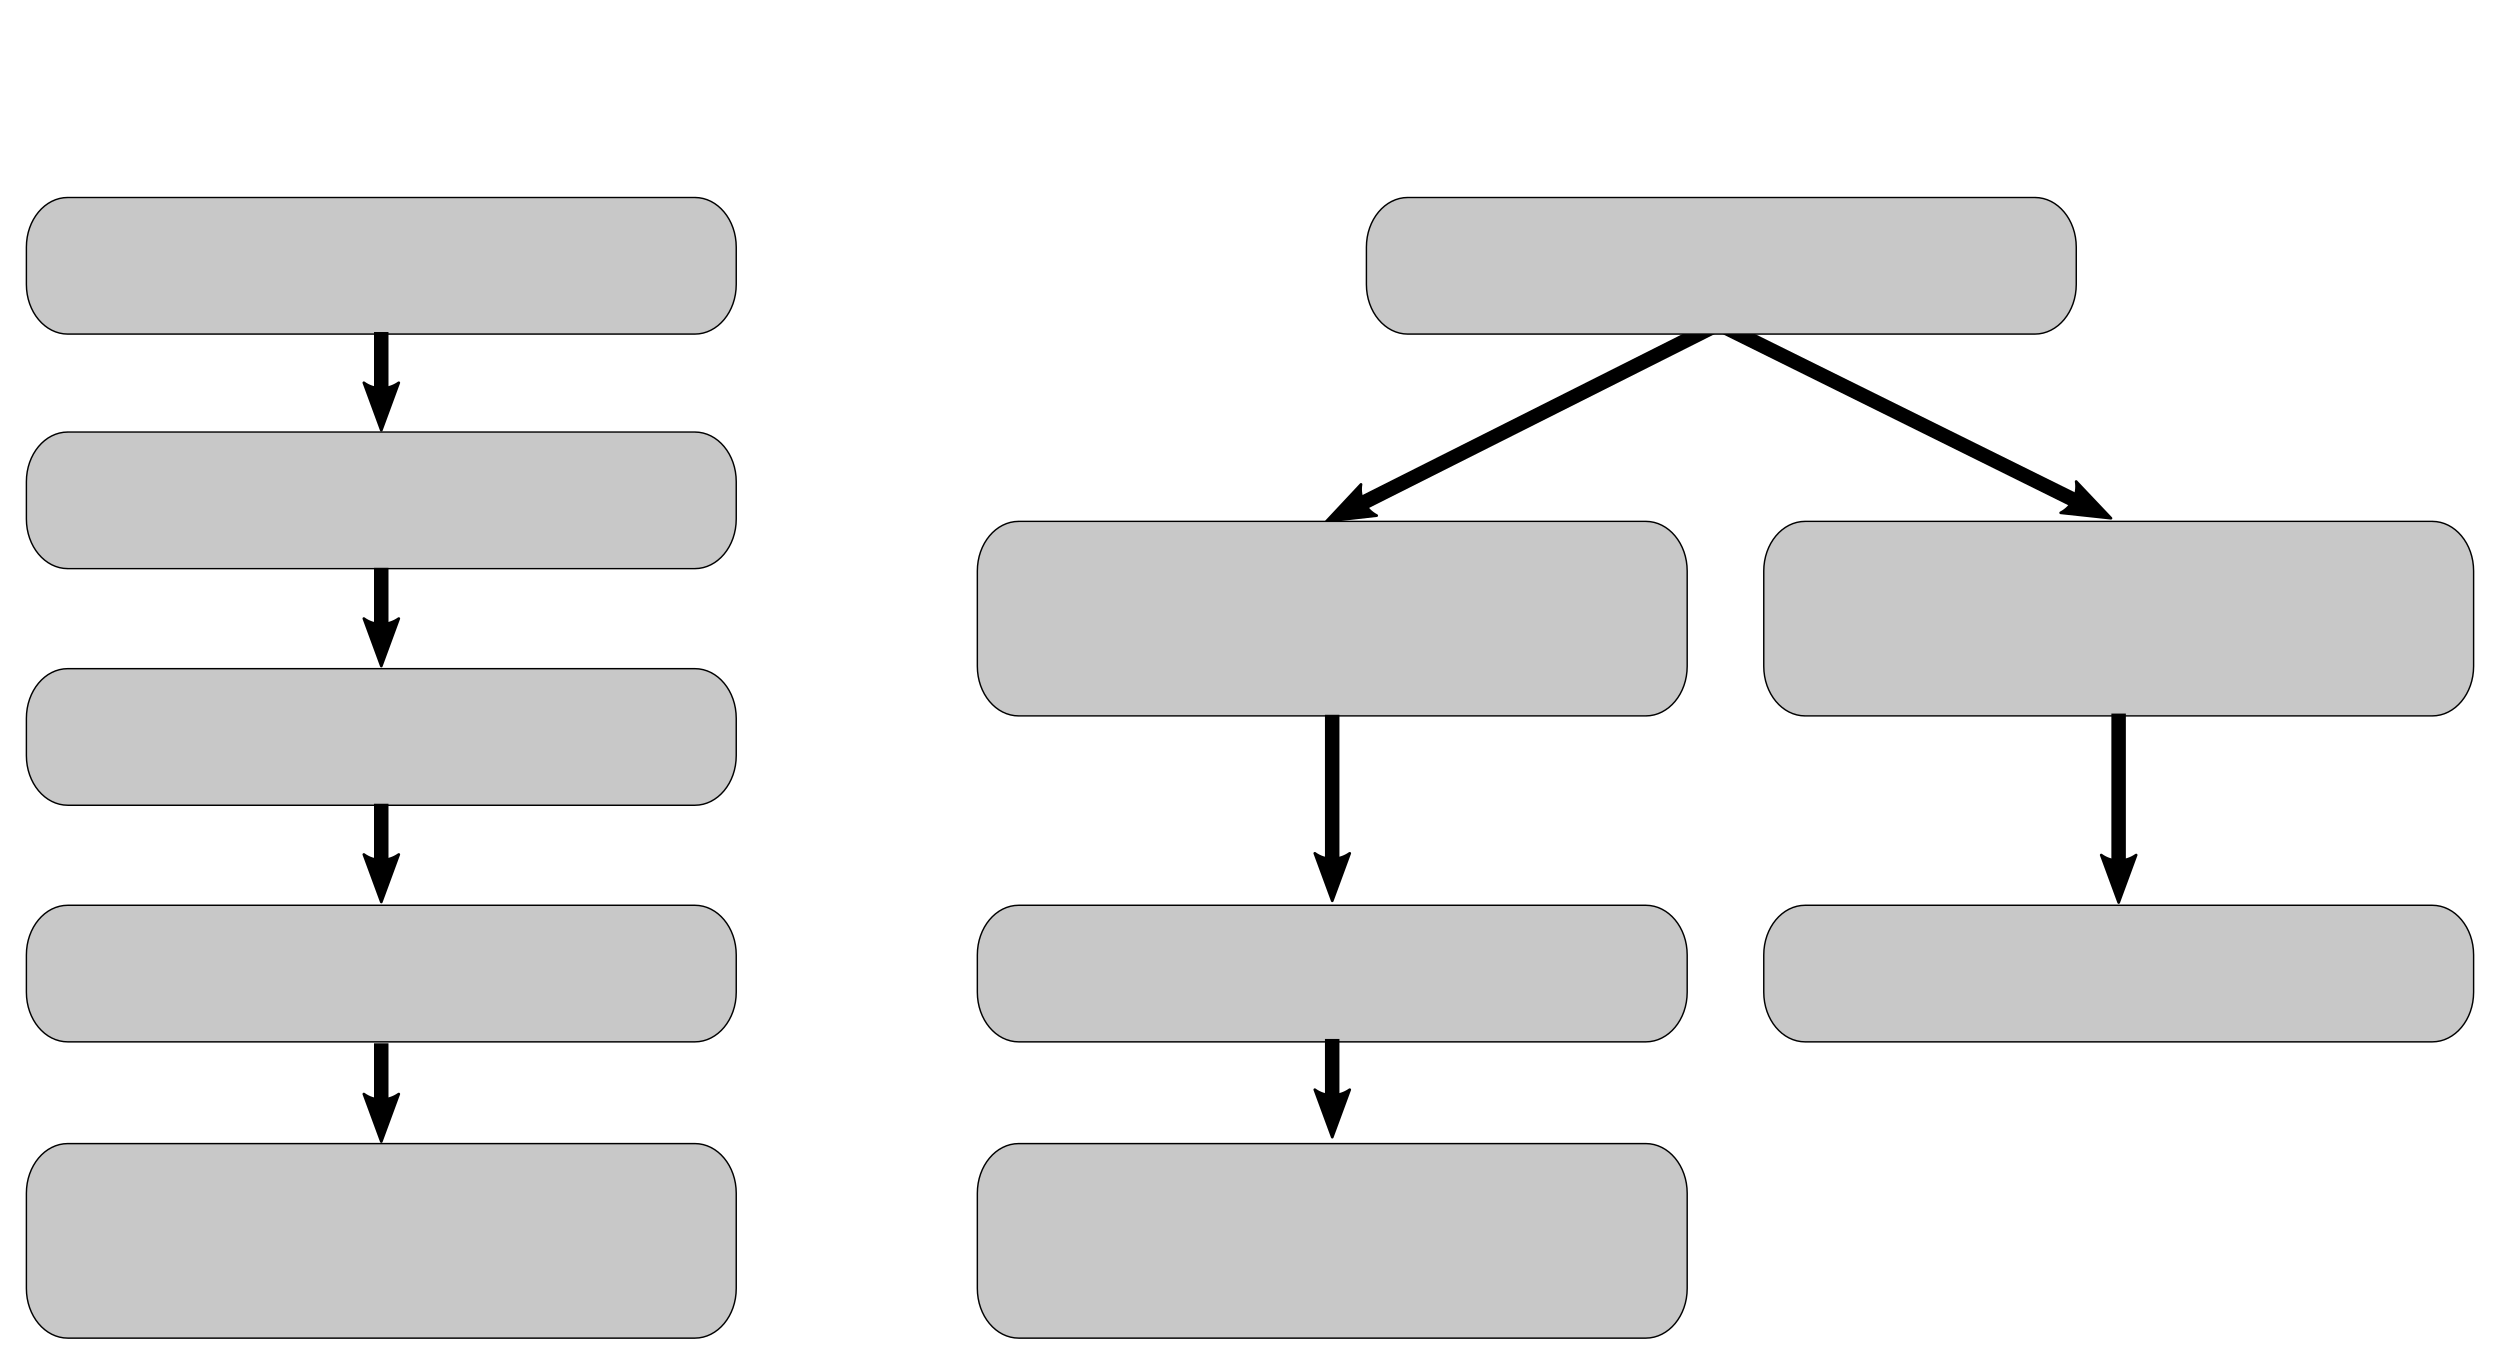
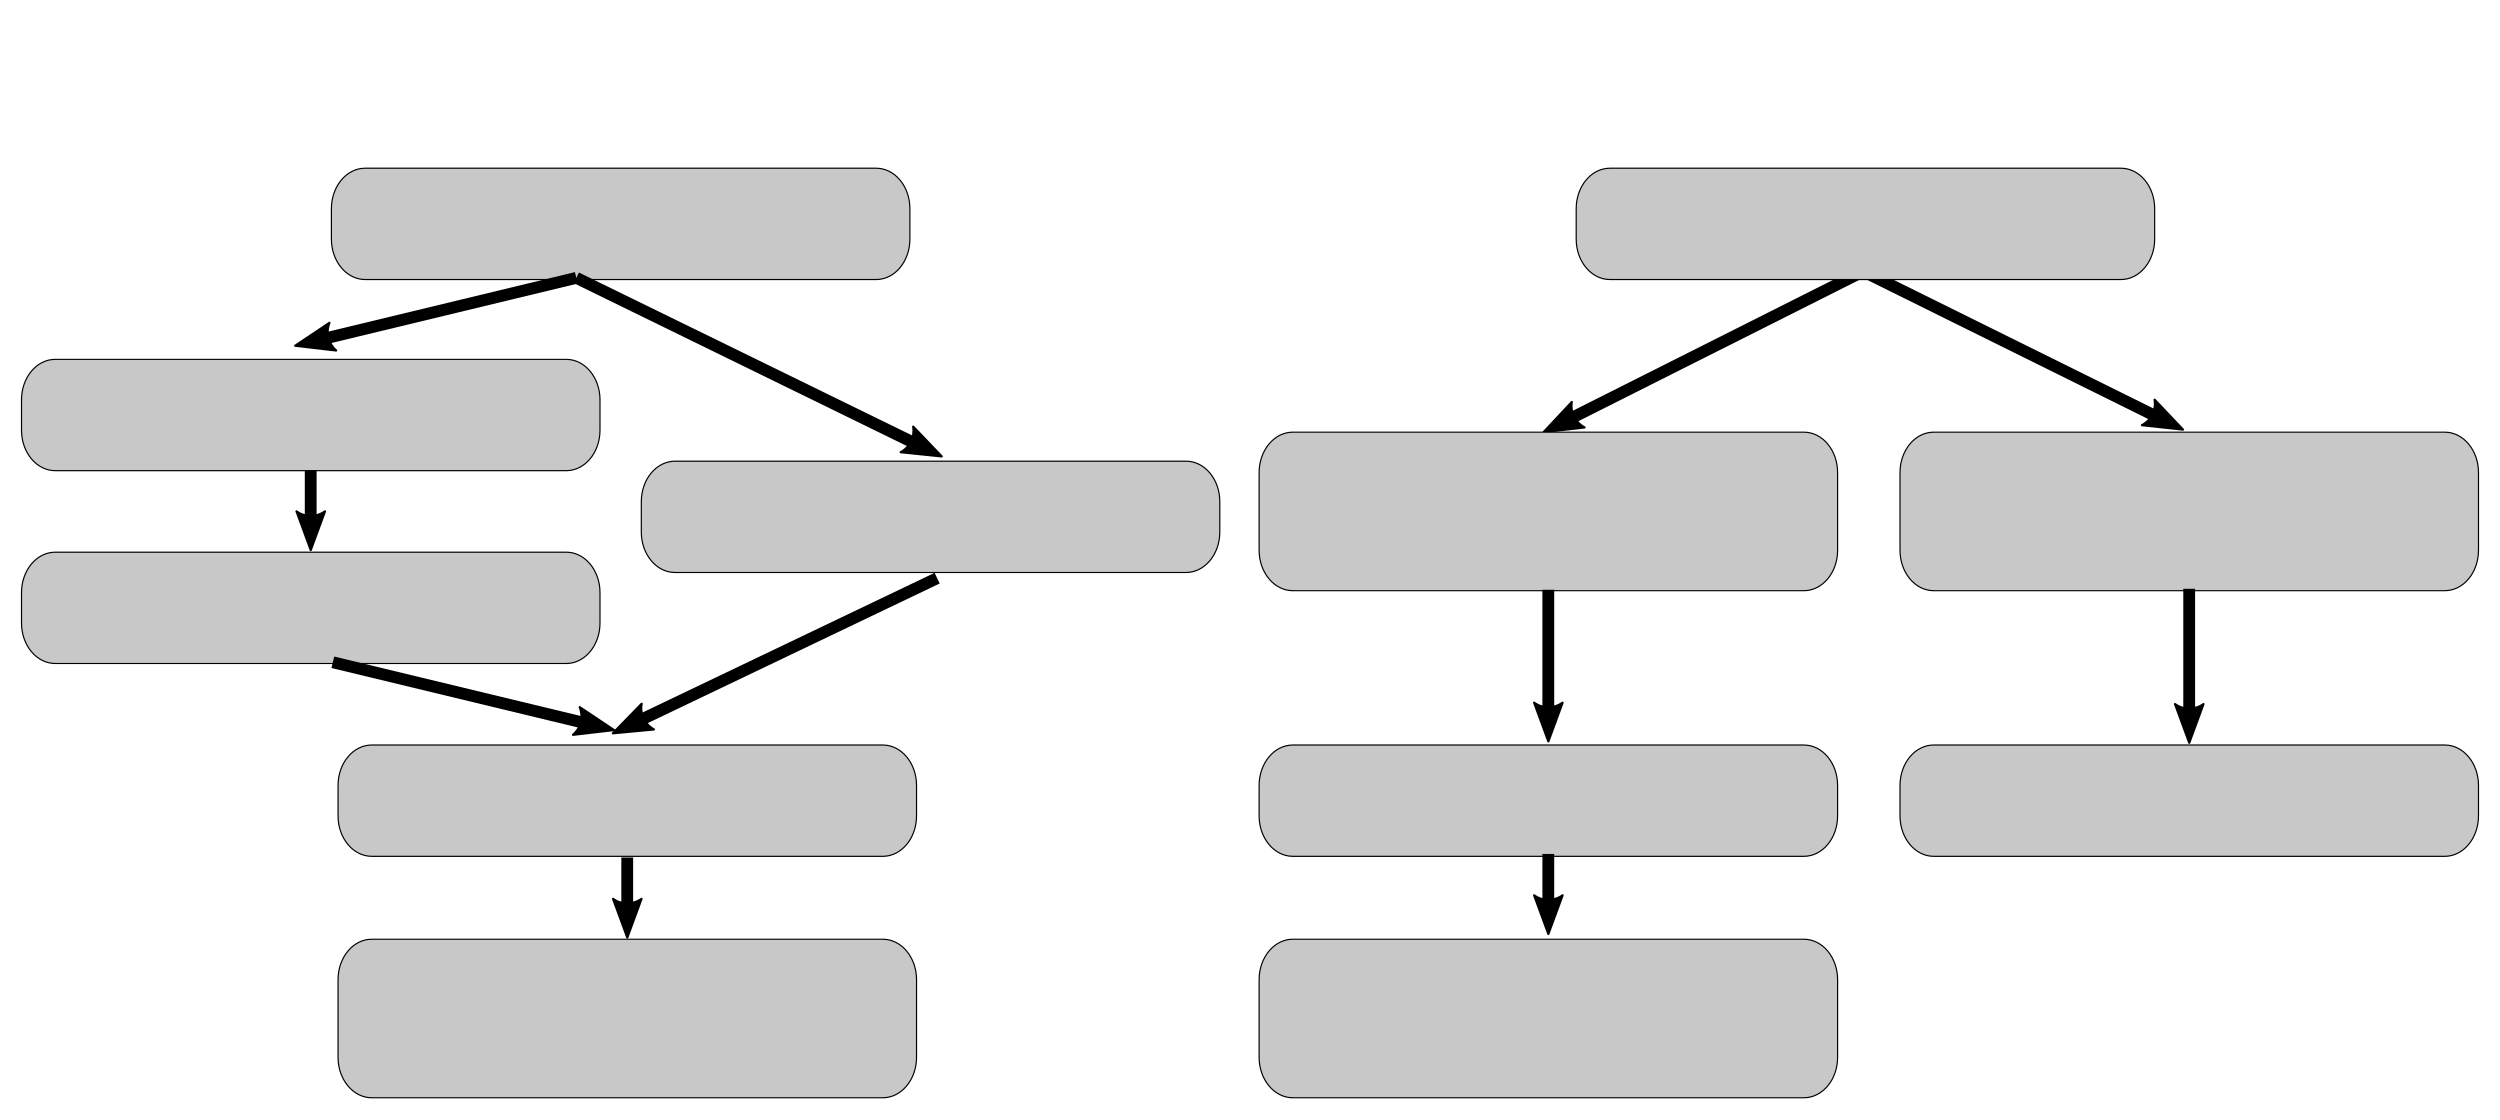
- <svg xmlns="http://www.w3.org/2000/svg" width="487.036mm" height="265.826mm" viewBox="0 0 1725.719 941.902" id="svg2" version="1.1">
+ <svg xmlns="http://www.w3.org/2000/svg" width="597.632mm" height="267.564mm" viewBox="0 0 2117.594 948.061" id="svg2" version="1.1">
  <defs id="defs4">
+     <marker style="overflow:visible" id="marker2530" refX="0" refY="0" orient="auto">
+       <path transform="matrix(-0.3,0,0,-0.3,0.69,0)" d="M 8.719,4.034 -2.207,0.016 8.719,-4.002 c -1.745,2.372 -1.735,5.617 -6e-7,8.035 z" style="fill:#000000;fill-opacity:1;fill-rule:evenodd;stroke:#000000;stroke-width:0.625;stroke-linejoin:round;stroke-opacity:1" id="path2528" />
+     </marker>
+     <marker style="overflow:visible" id="marker2110" refX="0" refY="0" orient="auto">
+       <path transform="matrix(-0.3,0,0,-0.3,0.69,0)" d="M 8.719,4.034 -2.207,0.016 8.719,-4.002 c -1.745,2.372 -1.735,5.617 -6e-7,8.035 z" style="fill:#000000;fill-opacity:1;fill-rule:evenodd;stroke:#000000;stroke-width:0.625;stroke-linejoin:round;stroke-opacity:1" id="path2108" />
+     </marker>
    <marker orient="auto" refY="0" refX="0" id="Arrow2Send" style="overflow:visible">
      <path id="path4401" style="fill:#000000;fill-opacity:1;fill-rule:evenodd;stroke:#000000;stroke-width:0.625;stroke-linejoin:round;stroke-opacity:1" d="M 8.719,4.034 -2.207,0.016 8.719,-4.002 c -1.745,2.372 -1.735,5.617 -6e-7,8.035 z" transform="matrix(-0.3,0,0,-0.3,0.69,0)" />
    </marker>
    <marker orient="auto" refY="0" refX="0" id="marker5204" style="overflow:visible">
-       <path id="path5206" style="fill:#000000;fill-opacity:1;fill-rule:evenodd;stroke:#000000;stroke-width:0.625;stroke-linejoin:round;stroke-opacity:1" d="M 8.719,4.034 -2.207,0.016 8.719,-4.002 c -1.745,2.372 -1.735,5.617 -6e-7,8.035 z" transform="scale(-0.6,-0.6)" />
+       <path id="path5206" style="fill:#000000;fill-opacity:1;fill-rule:evenodd;stroke:#000000;stroke-width:0.625;stroke-linejoin:round;stroke-opacity:1" d="M 8.719,4.034 -2.207,0.016 8.719,-4.002 c -1.745,2.372 -1.735,5.617 -6e-7,8.035 z" transform="scale(-0.6)" />
    </marker>
    <marker orient="auto" refY="0" refX="0" id="Arrow2Mend" style="overflow:visible">
-       <path id="path4395" style="fill:#000000;fill-opacity:1;fill-rule:evenodd;stroke:#000000;stroke-width:0.625;stroke-linejoin:round;stroke-opacity:1" d="M 8.719,4.034 -2.207,0.016 8.719,-4.002 c -1.745,2.372 -1.735,5.617 -6e-7,8.035 z" transform="scale(-0.6,-0.6)" />
+       <path id="path4395" style="fill:#000000;fill-opacity:1;fill-rule:evenodd;stroke:#000000;stroke-width:0.625;stroke-linejoin:round;stroke-opacity:1" d="M 8.719,4.034 -2.207,0.016 8.719,-4.002 c -1.745,2.372 -1.735,5.617 -6e-7,8.035 z" transform="scale(-0.6)" />
    </marker>
    <marker orient="auto" refY="0" refX="0" id="marker4670" style="overflow:visible">
-       <path id="path4672" d="M 0,0 5,-5 -12.5,0 5,5 0,0 Z" style="fill:#000000;fill-opacity:1;fill-rule:evenodd;stroke:#000000;stroke-width:1pt;stroke-opacity:1" transform="matrix(-0.4,0,0,-0.4,-4,0)" />
+       <path id="path4672" d="M 0,0 5,-5 -12.5,0 5,5 Z" style="fill:#000000;fill-opacity:1;fill-rule:evenodd;stroke:#000000;stroke-width:1pt;stroke-opacity:1" transform="matrix(-0.4,0,0,-0.4,-4,0)" />
    </marker>
    <marker orient="auto" refY="0" refX="0" id="Arrow1Mend" style="overflow:visible">
-       <path id="path4377" d="M 0,0 5,-5 -12.5,0 5,5 0,0 Z" style="fill:#000000;fill-opacity:1;fill-rule:evenodd;stroke:#000000;stroke-width:1pt;stroke-opacity:1" transform="matrix(-0.4,0,0,-0.4,-4,0)" />
+       <path id="path4377" d="M 0,0 5,-5 -12.5,0 5,5 Z" style="fill:#000000;fill-opacity:1;fill-rule:evenodd;stroke:#000000;stroke-width:1pt;stroke-opacity:1" transform="matrix(-0.4,0,0,-0.4,-4,0)" />
    </marker>
    <marker orient="auto" refY="0" refX="0" id="Arrow1Lend" style="overflow:visible">
-       <path id="path4371" d="M 0,0 5,-5 -12.5,0 5,5 0,0 Z" style="fill:#000000;fill-opacity:1;fill-rule:evenodd;stroke:#000000;stroke-width:1pt;stroke-opacity:1" transform="matrix(-0.8,0,0,-0.8,-10,0)" />
+       <path id="path4371" d="M 0,0 5,-5 -12.5,0 5,5 Z" style="fill:#000000;fill-opacity:1;fill-rule:evenodd;stroke:#000000;stroke-width:1pt;stroke-opacity:1" transform="matrix(-0.8,0,0,-0.8,-10,0)" />
    </marker>
    <marker orient="auto" refY="0" refX="0" id="Arrow2Send-7" style="overflow:visible">
      <path id="path4401-0" style="fill:#000000;fill-opacity:1;fill-rule:evenodd;stroke:#000000;stroke-width:0.625;stroke-linejoin:round;stroke-opacity:1" d="M 8.719,4.034 -2.207,0.016 8.719,-4.002 c -1.745,2.372 -1.735,5.617 -6e-7,8.035 z" transform="matrix(-0.3,0,0,-0.3,0.69,0)" />
    </marker>
    <marker orient="auto" refY="0" refX="0" id="Arrow2Send-9" style="overflow:visible">
      <path id="path4401-1" style="fill:#000000;fill-opacity:1;fill-rule:evenodd;stroke:#000000;stroke-width:0.625;stroke-linejoin:round;stroke-opacity:1" d="M 8.719,4.034 -2.207,0.016 8.719,-4.002 c -1.745,2.372 -1.735,5.617 -6e-7,8.035 z" transform="matrix(-0.3,0,0,-0.3,0.69,0)" />
    </marker>
    <marker orient="auto" refY="0" refX="0" id="Arrow2Send-6" style="overflow:visible">
      <path id="path4401-3" style="fill:#000000;fill-opacity:1;fill-rule:evenodd;stroke:#000000;stroke-width:0.625;stroke-linejoin:round;stroke-opacity:1" d="M 8.719,4.034 -2.207,0.016 8.719,-4.002 c -1.745,2.372 -1.735,5.617 -6e-7,8.035 z" transform="matrix(-0.3,0,0,-0.3,0.69,0)" />
    </marker>
    <marker orient="auto" refY="0" refX="0" id="Arrow2Send-6-8" style="overflow:visible">
      <path id="path4401-3-2" style="fill:#000000;fill-opacity:1;fill-rule:evenodd;stroke:#000000;stroke-width:0.625;stroke-linejoin:round;stroke-opacity:1" d="M 8.719,4.034 -2.207,0.016 8.719,-4.002 c -1.745,2.372 -1.735,5.617 -6e-7,8.035 z" transform="matrix(-0.3,0,0,-0.3,0.69,0)" />
    </marker>
    <marker orient="auto" refY="0" refX="0" id="Arrow2Send-6-8-0" style="overflow:visible">
      <path id="path4401-3-2-2" style="fill:#000000;fill-opacity:1;fill-rule:evenodd;stroke:#000000;stroke-width:0.625;stroke-linejoin:round;stroke-opacity:1" d="M 8.719,4.034 -2.207,0.016 8.719,-4.002 c -1.745,2.372 -1.735,5.617 -6e-7,8.035 z" transform="matrix(-0.3,0,0,-0.3,0.69,0)" />
    </marker>
    <marker orient="auto" refY="0" refX="0" id="Arrow2Send-6-8-1" style="overflow:visible">
      <path id="path4401-3-2-1" style="fill:#000000;fill-opacity:1;fill-rule:evenodd;stroke:#000000;stroke-width:0.625;stroke-linejoin:round;stroke-opacity:1" d="M 8.719,4.034 -2.207,0.016 8.719,-4.002 c -1.745,2.372 -1.735,5.617 -6e-7,8.035 z" transform="matrix(-0.3,0,0,-0.3,0.69,0)" />
    </marker>
    <marker orient="auto" refY="0" refX="0" id="Arrow2Send-6-8-1-0" style="overflow:visible">
      <path id="path4401-3-2-1-3" style="fill:#000000;fill-opacity:1;fill-rule:evenodd;stroke:#000000;stroke-width:0.625;stroke-linejoin:round;stroke-opacity:1" d="M 8.719,4.034 -2.207,0.016 8.719,-4.002 c -1.745,2.372 -1.735,5.617 -6e-7,8.035 z" transform="matrix(-0.3,0,0,-0.3,0.69,0)" />
    </marker>
    <marker orient="auto" refY="0" refX="0" id="Arrow2Send-9-7" style="overflow:visible">
      <path id="path4401-1-1" style="fill:#000000;fill-opacity:1;fill-rule:evenodd;stroke:#000000;stroke-width:0.625;stroke-linejoin:round;stroke-opacity:1" d="M 8.719,4.034 -2.207,0.016 8.719,-4.002 c -1.745,2.372 -1.735,5.617 -6e-7,8.035 z" transform="matrix(-0.3,0,0,-0.3,0.69,0)" />
    </marker>
    <marker orient="auto" refY="0" refX="0" id="Arrow2Send-9-7-8" style="overflow:visible">
      <path id="path4401-1-1-2" style="fill:#000000;fill-opacity:1;fill-rule:evenodd;stroke:#000000;stroke-width:0.625;stroke-linejoin:round;stroke-opacity:1" d="M 8.719,4.034 -2.207,0.016 8.719,-4.002 c -1.745,2.372 -1.735,5.617 -6e-7,8.035 z" transform="matrix(-0.3,0,0,-0.3,0.69,0)" />
    </marker>
    <marker orient="auto" refY="0" refX="0" id="Arrow2Send-9-7-0" style="overflow:visible">
      <path id="path4401-1-1-1" style="fill:#000000;fill-opacity:1;fill-rule:evenodd;stroke:#000000;stroke-width:0.625;stroke-linejoin:round;stroke-opacity:1" d="M 8.719,4.034 -2.207,0.016 8.719,-4.002 c -1.745,2.372 -1.735,5.617 -6e-7,8.035 z" transform="matrix(-0.3,0,0,-0.3,0.69,0)" />
    </marker>
  </defs>
-   <g id="layer1" transform="translate(296.788,-80.32202)">
+   <g id="layer1" transform="translate(688.663,-74.16293)">
    <path style="fill:none;fill-rule:evenodd;stroke:#000000;stroke-width:10;stroke-linecap:butt;stroke-linejoin:miter;stroke-miterlimit:4;stroke-dasharray:none;stroke-opacity:1;marker-end:url(#Arrow2Send-6-8-1-0)" d="M 891.675,305.077 1148.254,432.094" id="path4362-9-3-6" />
    <path style="fill:none;fill-rule:evenodd;stroke:#000000;stroke-width:10;stroke-linecap:butt;stroke-linejoin:miter;stroke-miterlimit:4;stroke-dasharray:none;stroke-opacity:1;marker-end:url(#Arrow2Send-6-8-1)" d="M 887.469,305.031 630.89,434.068" id="path4362-9-3" />
-     <flowRoot xml:space="preserve" id="flowRoot4136" style="font-style:normal;font-variant:normal;font-weight:bold;font-stretch:normal;font-size:55px;line-height:125%;font-family:sans-serif;-inkscape-font-specification:'sans-serif Bold';text-align:center;letter-spacing:0px;word-spacing:0px;text-anchor:middle;fill:#000000;fill-opacity:1;stroke:none;stroke-width:1px;stroke-linecap:butt;stroke-linejoin:miter;stroke-opacity:1" transform="translate(-213.5666,54.28571)">
+     <flowRoot xml:space="preserve" id="flowRoot4136" style="font-style:normal;font-variant:normal;font-weight:bold;font-stretch:normal;line-height:0.01%;font-family:sans-serif;-inkscape-font-specification:'sans-serif Bold';text-align:center;letter-spacing:0px;word-spacing:0px;text-anchor:middle;fill:#000000;fill-opacity:1;stroke:none;stroke-width:1px;stroke-linecap:butt;stroke-linejoin:miter;stroke-opacity:1" transform="translate(-350.9773,54.50056)">
      <flowRegion id="flowRegion4138">
        <rect id="rect4140" width="547.143" height="447.143" x="-91.429" y="30.934" style="font-style:normal;font-variant:normal;font-weight:bold;font-stretch:normal;font-family:sans-serif;-inkscape-font-specification:'sans-serif Bold'" />
      </flowRegion>
-       <flowPara id="flowPara4142">Amplicon</flowPara>
-     </flowRoot>
-     <flowRoot transform="translate(571.2408,54.07087)" xml:space="preserve" id="flowRoot4136-8" style="font-style:normal;font-variant:normal;font-weight:bold;font-stretch:normal;font-size:55px;line-height:125%;font-family:sans-serif;-inkscape-font-specification:'sans-serif Bold';text-align:center;letter-spacing:0px;word-spacing:0px;text-anchor:middle;fill:#000000;fill-opacity:1;stroke:none;stroke-width:1px;stroke-linecap:butt;stroke-linejoin:miter;stroke-opacity:1">
+       <flowPara id="flowPara4142" style="font-size:55px;line-height:1.25">Amplicon</flowPara>
+     </flowRoot>
+     <flowRoot transform="translate(571.2408,54.07087)" xml:space="preserve" id="flowRoot4136-8" style="font-style:normal;font-variant:normal;font-weight:bold;font-stretch:normal;line-height:0.01%;font-family:sans-serif;-inkscape-font-specification:'sans-serif Bold';text-align:center;letter-spacing:0px;word-spacing:0px;text-anchor:middle;fill:#000000;fill-opacity:1;stroke:none;stroke-width:1px;stroke-linecap:butt;stroke-linejoin:miter;stroke-opacity:1">
      <flowRegion id="flowRegion4138-7">
        <rect id="rect4140-8" width="825.945" height="424.919" x="-91.429" y="30.934" style="font-style:normal;font-variant:normal;font-weight:bold;font-stretch:normal;font-family:sans-serif;-inkscape-font-specification:'sans-serif Bold'" />
      </flowRegion>
-       <flowPara id="flowPara4142-6">Shotgun</flowPara>
-     </flowRoot>
-     <g transform="translate(-50.00001,58.5714)" id="g4249-3">
+       <flowPara id="flowPara4142-6" style="font-size:55px;line-height:1.25">Shotgun</flowPara>
+     </flowRoot>
+     <g transform="translate(-173.75,58.5714)" id="g4249-3">
      <rect rx="28.571" ry="34.286" y="646.648" x="-228.571" height="94.286" width="490" id="rect4168-7-5" style="opacity:1;fill:#c8c8c8;fill-opacity:1;stroke:#000000;stroke-width:1;stroke-linecap:butt;stroke-miterlimit:4;stroke-dasharray:none;stroke-dashoffset:0;stroke-opacity:1" />
-       <flowRoot style="font-style:normal;font-weight:normal;font-size:40px;line-height:125%;font-family:sans-serif;text-align:center;letter-spacing:0px;word-spacing:0px;text-anchor:middle;fill:#000000;fill-opacity:1;stroke:none;stroke-width:1px;stroke-linecap:butt;stroke-linejoin:miter;stroke-opacity:1" id="flowRoot4136-85-9-7" xml:space="preserve" transform="translate(-160.1681,634.0224)">
+       <flowRoot style="font-style:normal;font-weight:normal;line-height:0.01%;font-family:sans-serif;text-align:center;letter-spacing:0px;word-spacing:0px;text-anchor:middle;fill:#000000;fill-opacity:1;stroke:none;stroke-width:1px;stroke-linecap:butt;stroke-linejoin:miter;stroke-opacity:1" id="flowRoot4136-85-9-7" xml:space="preserve" transform="translate(-160.1681,634.0224)">
        <flowRegion id="flowRegion4138-1-31-0">
          <rect style="font-size:40px" y="30.934" x="-91.429" height="442.857" width="537.143" id="rect4140-4-1-8" />
        </flowRegion>
-         <flowPara id="flowPara4142-2-7-8">Taxonomy assignment</flowPara>
-       </flowRoot>
-     </g>
-     <g transform="translate(-50.00001,-104.7619)" id="g4249-3-2">
-       <rect rx="28.571" ry="34.286" y="646.648" x="-228.571" height="94.286" width="490" id="rect4168-7-5-4" style="opacity:1;fill:#c8c8c8;fill-opacity:1;stroke:#000000;stroke-width:1;stroke-linecap:butt;stroke-miterlimit:4;stroke-dasharray:none;stroke-dashoffset:0;stroke-opacity:1" />
-       <flowRoot style="font-style:normal;font-weight:normal;font-size:40px;line-height:125%;font-family:sans-serif;text-align:center;letter-spacing:0px;word-spacing:0px;text-anchor:middle;fill:#000000;fill-opacity:1;stroke:none;stroke-width:1px;stroke-linecap:butt;stroke-linejoin:miter;stroke-opacity:1" id="flowRoot4136-85-9-7-6" xml:space="preserve" transform="translate(-160.1681,634.0224)">
-         <flowRegion id="flowRegion4138-1-31-0-5">
-           <rect style="font-size:40px" y="30.934" x="-91.429" height="442.857" width="537.143" id="rect4140-4-1-8-5" />
-         </flowRegion>
-         <flowPara id="flowPara4142-2-7-8-0">OTU clustering</flowPara>
-       </flowRoot>
-     </g>
-     <g transform="translate(-50.00001,-268.0953)" id="g4249-3-2-5">
+         <flowPara id="flowPara4142-2-7-8" style="font-size:40px;line-height:1.25">Taxonomy assignment</flowPara>
+       </flowRoot>
+     </g>
+     <rect style="opacity:1;fill:#c8c8c8;fill-opacity:1;stroke:#000000;stroke-width:1;stroke-linecap:butt;stroke-miterlimit:4;stroke-dasharray:none;stroke-dashoffset:0;stroke-opacity:1" id="rect4168-7-5-4" width="490" height="94.286" x="-670.446" y="541.886" ry="34.286" rx="28.571" />
+     <flowRoot transform="translate(-602.0431,519.8854)" xml:space="preserve" id="flowRoot4136-85-9-7-6" style="font-style:normal;font-weight:normal;line-height:0.01%;font-family:sans-serif;text-align:center;letter-spacing:0px;word-spacing:0px;text-anchor:middle;fill:#000000;fill-opacity:1;stroke:none;stroke-width:1px;stroke-linecap:butt;stroke-linejoin:miter;stroke-opacity:1">
+       <flowRegion id="flowRegion4138-1-31-0-5">
+         <rect id="rect4140-4-1-8-5" width="537.143" height="442.857" x="-91.429" y="30.934" style="font-size:40px" />
+       </flowRegion>
+       <flowPara style="font-size:40px;line-height:1.25" id="flowPara4142-2-7-8-0">OTU clustering</flowPara>
+     </flowRoot>
+     <g transform="translate(-441.875,-268.0953)" id="g4249-3-2-5">
      <rect rx="28.571" ry="34.286" y="646.648" x="-228.571" height="94.286" width="490" id="rect4168-7-5-4-8" style="opacity:1;fill:#c8c8c8;fill-opacity:1;stroke:#000000;stroke-width:1;stroke-linecap:butt;stroke-miterlimit:4;stroke-dasharray:none;stroke-dashoffset:0;stroke-opacity:1" />
-       <flowRoot style="font-style:normal;font-weight:normal;font-size:40px;line-height:125%;font-family:sans-serif;text-align:center;letter-spacing:0px;word-spacing:0px;text-anchor:middle;fill:#000000;fill-opacity:1;stroke:none;stroke-width:1px;stroke-linecap:butt;stroke-linejoin:miter;stroke-opacity:1" id="flowRoot4136-85-9-7-6-1" xml:space="preserve" transform="translate(-160.1681,634.0224)">
+       <flowRoot style="font-style:normal;font-weight:normal;line-height:0.01%;font-family:sans-serif;text-align:center;letter-spacing:0px;word-spacing:0px;text-anchor:middle;fill:#000000;fill-opacity:1;stroke:none;stroke-width:1px;stroke-linecap:butt;stroke-linejoin:miter;stroke-opacity:1" id="flowRoot4136-85-9-7-6-1" xml:space="preserve" transform="translate(-160.1681,634.0224)">
        <flowRegion id="flowRegion4138-1-31-0-5-4">
          <rect style="font-size:40px" y="30.934" x="-91.429" height="442.857" width="537.143" id="rect4140-4-1-8-5-0" />
        </flowRegion>
-         <flowPara id="flowPara4142-2-7-8-0-9">Artefact removal</flowPara>
-       </flowRoot>
-     </g>
-     <g transform="translate(-50.00001,-430)" id="g4249-3-2-2">
+         <flowPara id="flowPara4142-2-7-8-0-9" style="font-size:40px;line-height:1.25">Artefact removal</flowPara>
+       </flowRoot>
+     </g>
+     <g transform="translate(-179.375,-430)" id="g4249-3-2-2">
      <rect rx="28.571" ry="34.286" y="646.648" x="-228.571" height="94.286" width="490" id="rect4168-7-5-4-1" style="opacity:1;fill:#c8c8c8;fill-opacity:1;stroke:#000000;stroke-width:1;stroke-linecap:butt;stroke-miterlimit:4;stroke-dasharray:none;stroke-dashoffset:0;stroke-opacity:1" />
-       <flowRoot style="font-style:normal;font-weight:normal;font-size:40px;line-height:125%;font-family:sans-serif;text-align:center;letter-spacing:0px;word-spacing:0px;text-anchor:middle;fill:#000000;fill-opacity:1;stroke:none;stroke-width:1px;stroke-linecap:butt;stroke-linejoin:miter;stroke-opacity:1" id="flowRoot4136-85-9-7-6-0" xml:space="preserve" transform="translate(-160.1681,634.0224)">
+       <flowRoot style="font-style:normal;font-weight:normal;line-height:0.01%;font-family:sans-serif;text-align:center;letter-spacing:0px;word-spacing:0px;text-anchor:middle;fill:#000000;fill-opacity:1;stroke:none;stroke-width:1px;stroke-linecap:butt;stroke-linejoin:miter;stroke-opacity:1" id="flowRoot4136-85-9-7-6-0" xml:space="preserve" transform="translate(-160.1681,634.0224)">
        <flowRegion id="flowRegion4138-1-31-0-5-5">
          <rect style="font-size:40px" y="30.934" x="-91.429" height="442.857" width="537.143" id="rect4140-4-1-8-5-2" />
        </flowRegion>
-         <flowPara id="flowPara4142-2-7-8-0-2">Pre-processing</flowPara>
-       </flowRoot>
-     </g>
-     <path style="fill:none;fill-rule:evenodd;stroke:#000000;stroke-width:10;stroke-linecap:butt;stroke-linejoin:miter;stroke-miterlimit:4;stroke-dasharray:none;stroke-opacity:1;marker-end:url(#Arrow2Send)" d="m -33.619,309.505 0,54.286" id="path4362" />
-     <path style="fill:none;fill-rule:evenodd;stroke:#000000;stroke-width:10;stroke-linecap:butt;stroke-linejoin:miter;stroke-miterlimit:4;stroke-dasharray:none;stroke-opacity:1;marker-end:url(#Arrow2Send-7)" d="m -33.619,472.275 0,54.286" id="path4362-7" />
-     <path style="fill:none;fill-rule:evenodd;stroke:#000000;stroke-width:10;stroke-linecap:butt;stroke-linejoin:miter;stroke-miterlimit:4;stroke-dasharray:none;stroke-opacity:1;marker-end:url(#Arrow2Send-9)" d="m -33.619,635.133 0,54.286" id="path4362-8" />
+         <flowPara id="flowPara4142-2-7-8-0-2" style="font-size:40px;line-height:1.25">Pre-processing</flowPara>
+       </flowRoot>
+     </g>
+     <path style="fill:none;fill-rule:evenodd;stroke:#000000;stroke-width:10;stroke-linecap:butt;stroke-linejoin:miter;stroke-miterlimit:4;stroke-dasharray:none;stroke-opacity:1;marker-end:url(#Arrow2Send)" d="m -200.494,309.505 -225,54.286" id="path4362" />
+     <path style="fill:none;fill-rule:evenodd;stroke:#000000;stroke-width:10;stroke-linecap:butt;stroke-linejoin:miter;stroke-miterlimit:4;stroke-dasharray:none;stroke-opacity:1;marker-end:url(#Arrow2Send-7)" d="m -425.494,472.275 v 54.286" id="path4362-7" />
+     <path style="fill:none;fill-rule:evenodd;stroke:#000000;stroke-width:10;stroke-linecap:butt;stroke-linejoin:miter;stroke-miterlimit:4;stroke-dasharray:none;stroke-opacity:1;marker-end:url(#Arrow2Send-9)" d="m -406.744,635.133 225,54.286" id="path4362-8" />
    <g transform="translate(875,-430)" id="g4249-3-2-2-8">
      <rect rx="28.571" ry="34.286" y="646.648" x="-228.571" height="94.286" width="490" id="rect4168-7-5-4-1-4" style="opacity:1;fill:#c8c8c8;fill-opacity:1;stroke:#000000;stroke-width:1;stroke-linecap:butt;stroke-miterlimit:4;stroke-dasharray:none;stroke-dashoffset:0;stroke-opacity:1" />
-       <flowRoot style="font-style:normal;font-weight:normal;font-size:40px;line-height:125%;font-family:sans-serif;text-align:center;letter-spacing:0px;word-spacing:0px;text-anchor:middle;fill:#000000;fill-opacity:1;stroke:none;stroke-width:1px;stroke-linecap:butt;stroke-linejoin:miter;stroke-opacity:1" id="flowRoot4136-85-9-7-6-0-7" xml:space="preserve" transform="translate(-160.1681,634.0224)">
+       <flowRoot style="font-style:normal;font-weight:normal;line-height:0.01%;font-family:sans-serif;text-align:center;letter-spacing:0px;word-spacing:0px;text-anchor:middle;fill:#000000;fill-opacity:1;stroke:none;stroke-width:1px;stroke-linecap:butt;stroke-linejoin:miter;stroke-opacity:1" id="flowRoot4136-85-9-7-6-0-7" xml:space="preserve" transform="translate(-160.1681,634.0224)">
        <flowRegion id="flowRegion4138-1-31-0-5-5-7">
          <rect style="font-size:40px" y="30.934" x="-91.429" height="442.857" width="537.143" id="rect4140-4-1-8-5-2-0" />
        </flowRegion>
-         <flowPara id="flowPara4142-2-7-8-0-2-0">Pre-processing</flowPara>
+         <flowPara id="flowPara4142-2-7-8-0-2-0" style="font-size:40px;line-height:1.25">Pre-processing</flowPara>
      </flowRoot>
    </g>
    <g transform="translate(606.4286,58.5714)" id="g4249-3-2-2-8-8">
      <rect rx="28.571" ry="34.286" y="646.648" x="-228.571" height="94.286" width="490" id="rect4168-7-5-4-1-4-7" style="opacity:1;fill:#c8c8c8;fill-opacity:1;stroke:#000000;stroke-width:1;stroke-linecap:butt;stroke-miterlimit:4;stroke-dasharray:none;stroke-dashoffset:0;stroke-opacity:1" />
-       <flowRoot style="font-style:normal;font-weight:normal;font-size:40px;line-height:125%;font-family:sans-serif;text-align:center;letter-spacing:0px;word-spacing:0px;text-anchor:middle;fill:#000000;fill-opacity:1;stroke:none;stroke-width:1px;stroke-linecap:butt;stroke-linejoin:miter;stroke-opacity:1" id="flowRoot4136-85-9-7-6-0-7-9" xml:space="preserve" transform="translate(-160.1681,634.0224)">
+       <flowRoot style="font-style:normal;font-weight:normal;line-height:0.01%;font-family:sans-serif;text-align:center;letter-spacing:0px;word-spacing:0px;text-anchor:middle;fill:#000000;fill-opacity:1;stroke:none;stroke-width:1px;stroke-linecap:butt;stroke-linejoin:miter;stroke-opacity:1" id="flowRoot4136-85-9-7-6-0-7-9" xml:space="preserve" transform="translate(-160.1681,634.0224)">
        <flowRegion id="flowRegion4138-1-31-0-5-5-7-5">
          <rect style="font-size:40px" y="30.934" x="-91.429" height="442.857" width="537.143" id="rect4140-4-1-8-5-2-0-6" />
        </flowRegion>
-         <flowPara id="flowPara4142-2-7-8-0-2-0-7">Taxonomy assignment</flowPara>
+         <flowPara id="flowPara4142-2-7-8-0-2-0-7" style="font-size:40px;line-height:1.25">Taxonomy assignment</flowPara>
      </flowRoot>
    </g>
    <g transform="translate(606.4286,-206.4286)" id="g4249-3-2-2-8-8-2">
      <rect rx="28.571" ry="34.286" y="646.648" x="-228.571" height="134.286" width="490" id="rect4168-7-5-4-1-4-7-6" style="opacity:1;fill:#c8c8c8;fill-opacity:1;stroke:#000000;stroke-width:1;stroke-linecap:butt;stroke-miterlimit:4;stroke-dasharray:none;stroke-dashoffset:0;stroke-opacity:1" />
-       <flowRoot style="font-style:normal;font-weight:normal;font-size:40px;line-height:125%;font-family:sans-serif;text-align:center;letter-spacing:0px;word-spacing:0px;text-anchor:middle;fill:#000000;fill-opacity:1;stroke:none;stroke-width:1px;stroke-linecap:butt;stroke-linejoin:miter;stroke-opacity:1" id="flowRoot4136-85-9-7-6-0-7-9-9" xml:space="preserve" transform="translate(-131.2492,632.8994)">
+       <flowRoot style="font-style:normal;font-weight:normal;line-height:0.01%;font-family:sans-serif;text-align:center;letter-spacing:0px;word-spacing:0px;text-anchor:middle;fill:#000000;fill-opacity:1;stroke:none;stroke-width:1px;stroke-linecap:butt;stroke-linejoin:miter;stroke-opacity:1" id="flowRoot4136-85-9-7-6-0-7-9-9" xml:space="preserve" transform="translate(-131.2492,632.8994)">
        <flowRegion id="flowRegion4138-1-31-0-5-5-7-5-5">
          <rect style="font-size:40px" y="30.934" x="-91.429" height="442.857" width="474.286" id="rect4140-4-1-8-5-2-0-6-9" />
        </flowRegion>
-         <flowPara id="flowPara4142-2-7-8-0-2-0-7-2">Marker databases search</flowPara>
+         <flowPara id="flowPara4142-2-7-8-0-2-0-7-2" style="font-size:40px;line-height:1.25">Marker databases search</flowPara>
      </flowRoot>
    </g>
    <g transform="translate(1149.286,-206.4286)" id="g4249-3-2-2-8-8-2-1">
      <rect rx="28.571" ry="34.286" y="646.648" x="-228.571" height="134.286" width="490" id="rect4168-7-5-4-1-4-7-6-0" style="opacity:1;fill:#c8c8c8;fill-opacity:1;stroke:#000000;stroke-width:1;stroke-linecap:butt;stroke-miterlimit:4;stroke-dasharray:none;stroke-dashoffset:0;stroke-opacity:1" />
-       <flowRoot style="font-style:normal;font-weight:normal;font-size:40px;line-height:125%;font-family:sans-serif;text-align:center;letter-spacing:0px;word-spacing:0px;text-anchor:middle;fill:#000000;fill-opacity:1;stroke:none;stroke-width:1px;stroke-linecap:butt;stroke-linejoin:miter;stroke-opacity:1" id="flowRoot4136-85-9-7-6-0-7-9-9-4" xml:space="preserve" transform="translate(-131.2492,632.8994)">
+       <flowRoot style="font-style:normal;font-weight:normal;line-height:0.01%;font-family:sans-serif;text-align:center;letter-spacing:0px;word-spacing:0px;text-anchor:middle;fill:#000000;fill-opacity:1;stroke:none;stroke-width:1px;stroke-linecap:butt;stroke-linejoin:miter;stroke-opacity:1" id="flowRoot4136-85-9-7-6-0-7-9-9-4" xml:space="preserve" transform="translate(-131.2492,632.8994)">
        <flowRegion id="flowRegion4138-1-31-0-5-5-7-5-5-9">
          <rect style="font-size:40px" y="30.934" x="-91.429" height="442.857" width="474.286" id="rect4140-4-1-8-5-2-0-6-9-6" />
        </flowRegion>
-         <flowPara id="flowPara4142-2-7-8-0-2-0-7-2-5">Functional databases search</flowPara>
+         <flowPara id="flowPara4142-2-7-8-0-2-0-7-2-5" style="font-size:40px;line-height:1.25">Functional databases search</flowPara>
      </flowRoot>
    </g>
    <g transform="translate(1149.286,58.5714)" id="g4249-3-2-2-8-8-8">
      <rect rx="28.571" ry="34.286" y="646.648" x="-228.571" height="94.286" width="490" id="rect4168-7-5-4-1-4-7-2" style="opacity:1;fill:#c8c8c8;fill-opacity:1;stroke:#000000;stroke-width:1;stroke-linecap:butt;stroke-miterlimit:4;stroke-dasharray:none;stroke-dashoffset:0;stroke-opacity:1" />
-       <flowRoot style="font-style:normal;font-weight:normal;font-size:40px;line-height:125%;font-family:sans-serif;text-align:center;letter-spacing:0px;word-spacing:0px;text-anchor:middle;fill:#000000;fill-opacity:1;stroke:none;stroke-width:1px;stroke-linecap:butt;stroke-linejoin:miter;stroke-opacity:1" id="flowRoot4136-85-9-7-6-0-7-9-7" xml:space="preserve" transform="translate(-160.1681,634.0224)">
+       <flowRoot style="font-style:normal;font-weight:normal;line-height:0.01%;font-family:sans-serif;text-align:center;letter-spacing:0px;word-spacing:0px;text-anchor:middle;fill:#000000;fill-opacity:1;stroke:none;stroke-width:1px;stroke-linecap:butt;stroke-linejoin:miter;stroke-opacity:1" id="flowRoot4136-85-9-7-6-0-7-9-7" xml:space="preserve" transform="translate(-160.1681,634.0224)">
        <flowRegion id="flowRegion4138-1-31-0-5-5-7-5-7">
          <rect style="font-size:40px" y="30.934" x="-91.429" height="442.857" width="537.143" id="rect4140-4-1-8-5-2-0-6-2" />
        </flowRegion>
-         <flowPara id="flowPara4142-2-7-8-0-2-0-7-6">Functional assignment</flowPara>
-       </flowRoot>
-     </g>
-     <path style="fill:none;fill-rule:evenodd;stroke:#000000;stroke-width:10;stroke-linecap:butt;stroke-linejoin:miter;stroke-miterlimit:4;stroke-dasharray:none;stroke-opacity:1;marker-end:url(#Arrow2Send-6-8)" d="m 622.809,573.721 0,114.895" id="path4362-9" />
-     <path style="fill:none;fill-rule:evenodd;stroke:#000000;stroke-width:10;stroke-linecap:butt;stroke-linejoin:miter;stroke-miterlimit:4;stroke-dasharray:none;stroke-opacity:1;marker-end:url(#Arrow2Send-6-8-0)" d="m 1165.666,572.885 0,116.915" id="path4362-9-5" />
-     <g transform="translate(-50.00001,223.0737)" id="g4249-3-2-2-8-8-2-2">
+         <flowPara id="flowPara4142-2-7-8-0-2-0-7-6" style="font-size:40px;line-height:1.25">Functional assignment</flowPara>
+       </flowRoot>
+     </g>
+     <path style="fill:none;fill-rule:evenodd;stroke:#000000;stroke-width:10;stroke-linecap:butt;stroke-linejoin:miter;stroke-miterlimit:4;stroke-dasharray:none;stroke-opacity:1;marker-end:url(#Arrow2Send-6-8)" d="M 622.809,573.721 V 688.616" id="path4362-9" />
+     <path style="fill:none;fill-rule:evenodd;stroke:#000000;stroke-width:10;stroke-linecap:butt;stroke-linejoin:miter;stroke-miterlimit:4;stroke-dasharray:none;stroke-opacity:1;marker-end:url(#Arrow2Send-6-8-0)" d="M 1165.666,572.885 V 689.8" id="path4362-9-5" />
+     <g transform="translate(-173.75,223.0737)" id="g4249-3-2-2-8-8-2-2">
      <rect rx="28.571" ry="34.286" y="646.648" x="-228.571" height="134.286" width="490" id="rect4168-7-5-4-1-4-7-6-9" style="opacity:1;fill:#c8c8c8;fill-opacity:1;stroke:#000000;stroke-width:1;stroke-linecap:butt;stroke-miterlimit:4;stroke-dasharray:none;stroke-dashoffset:0;stroke-opacity:1" />
-       <flowRoot style="font-style:normal;font-weight:normal;font-size:40px;line-height:125%;font-family:sans-serif;text-align:center;letter-spacing:0px;word-spacing:0px;text-anchor:middle;fill:#000000;fill-opacity:1;stroke:none;stroke-width:1px;stroke-linecap:butt;stroke-linejoin:miter;stroke-opacity:1" id="flowRoot4136-85-9-7-6-0-7-9-9-7" xml:space="preserve" transform="translate(-131.2492,632.8994)">
+       <flowRoot style="font-style:normal;font-weight:normal;line-height:0.01%;font-family:sans-serif;text-align:center;letter-spacing:0px;word-spacing:0px;text-anchor:middle;fill:#000000;fill-opacity:1;stroke:none;stroke-width:1px;stroke-linecap:butt;stroke-linejoin:miter;stroke-opacity:1" id="flowRoot4136-85-9-7-6-0-7-9-9-7" xml:space="preserve" transform="translate(-131.2492,632.8994)">
        <flowRegion id="flowRegion4138-1-31-0-5-5-7-5-5-93">
          <rect style="font-size:40px" y="30.934" x="-91.429" height="442.857" width="474.286" id="rect4140-4-1-8-5-2-0-6-9-5" />
        </flowRegion>
-         <flowPara id="flowPara4142-2-7-8-0-2-0-7-2-6">Community structure visualization</flowPara>
-       </flowRoot>
-     </g>
-     <path style="fill:none;fill-rule:evenodd;stroke:#000000;stroke-width:10;stroke-linecap:butt;stroke-linejoin:miter;stroke-miterlimit:4;stroke-dasharray:none;stroke-opacity:1;marker-end:url(#Arrow2Send-9-7)" d="m -33.619,800.492 0,54.286" id="path4362-8-0" />
+         <flowPara id="flowPara4142-2-7-8-0-2-0-7-2-6" style="font-size:40px;line-height:1.25">Community structure visualization</flowPara>
+       </flowRoot>
+     </g>
+     <path style="fill:none;fill-rule:evenodd;stroke:#000000;stroke-width:10;stroke-linecap:butt;stroke-linejoin:miter;stroke-miterlimit:4;stroke-dasharray:none;stroke-opacity:1;marker-end:url(#Arrow2Send-9-7)" d="m -157.369,800.492 v 54.286" id="path4362-8-0" />
    <g transform="translate(606.4286,223.0737)" id="g4249-3-2-2-8-8-2-2-1">
      <rect rx="28.571" ry="34.286" y="646.648" x="-228.571" height="134.286" width="490" id="rect4168-7-5-4-1-4-7-6-9-0" style="opacity:1;fill:#c8c8c8;fill-opacity:1;stroke:#000000;stroke-width:1;stroke-linecap:butt;stroke-miterlimit:4;stroke-dasharray:none;stroke-dashoffset:0;stroke-opacity:1" />
-       <flowRoot style="font-style:normal;font-weight:normal;font-size:40px;line-height:125%;font-family:sans-serif;text-align:center;letter-spacing:0px;word-spacing:0px;text-anchor:middle;fill:#000000;fill-opacity:1;stroke:none;stroke-width:1px;stroke-linecap:butt;stroke-linejoin:miter;stroke-opacity:1" id="flowRoot4136-85-9-7-6-0-7-9-9-7-9" xml:space="preserve" transform="translate(-131.2492,632.8994)">
+       <flowRoot style="font-style:normal;font-weight:normal;line-height:0.01%;font-family:sans-serif;text-align:center;letter-spacing:0px;word-spacing:0px;text-anchor:middle;fill:#000000;fill-opacity:1;stroke:none;stroke-width:1px;stroke-linecap:butt;stroke-linejoin:miter;stroke-opacity:1" id="flowRoot4136-85-9-7-6-0-7-9-9-7-9" xml:space="preserve" transform="translate(-131.2492,632.8994)">
        <flowRegion id="flowRegion4138-1-31-0-5-5-7-5-5-93-8">
          <rect style="font-size:40px" y="30.934" x="-91.429" height="442.857" width="474.286" id="rect4140-4-1-8-5-2-0-6-9-5-3" />
        </flowRegion>
-         <flowPara id="flowPara4142-2-7-8-0-2-0-7-2-6-0">Community structure visualization</flowPara>
-       </flowRoot>
-     </g>
-     <path style="fill:none;fill-rule:evenodd;stroke:#000000;stroke-width:10;stroke-linecap:butt;stroke-linejoin:miter;stroke-miterlimit:4;stroke-dasharray:none;stroke-opacity:1;marker-end:url(#Arrow2Send-9-7-0)" d="m 622.809,797.491 0,54.286" id="path4362-8-0-0" />
+         <flowPara id="flowPara4142-2-7-8-0-2-0-7-2-6-0" style="font-size:40px;line-height:1.25">Community structure visualization</flowPara>
+       </flowRoot>
+     </g>
+     <path style="fill:none;fill-rule:evenodd;stroke:#000000;stroke-width:10;stroke-linecap:butt;stroke-linejoin:miter;stroke-miterlimit:4;stroke-dasharray:none;stroke-opacity:1;marker-end:url(#Arrow2Send-9-7-0)" d="M 622.809,797.491 V 851.777" id="path4362-8-0-0" />
+     <flowRoot transform="translate(-586.6916,114.2857)" style="font-style:normal;font-variant:normal;font-weight:bold;font-stretch:normal;line-height:0.01%;font-family:sans-serif;-inkscape-font-specification:'sans-serif Bold';text-align:center;letter-spacing:0px;word-spacing:0px;text-anchor:middle;fill:#000000;fill-opacity:1;stroke:none;stroke-width:1px;stroke-linecap:butt;stroke-linejoin:miter;stroke-opacity:1" id="flowRoot1119" xml:space="preserve">
+       <flowRegion id="flowRegion1115">
+         <rect style="font-style:normal;font-variant:normal;font-weight:bold;font-stretch:normal;font-family:sans-serif;-inkscape-font-specification:'sans-serif Bold'" y="30.934" x="-91.429" height="447.143" width="547.143" id="rect1113" />
+       </flowRegion>
+       <flowPara style="font-size:40px;line-height:1.25" id="flowPara1117">OTU based</flowPara>
+     </flowRoot>
+     <flowRoot xml:space="preserve" id="flowRoot1127" style="font-style:normal;font-variant:normal;font-weight:bold;font-stretch:normal;line-height:0.01%;font-family:sans-serif;-inkscape-font-specification:'sans-serif Bold';text-align:center;letter-spacing:0px;word-spacing:0px;text-anchor:middle;fill:#000000;fill-opacity:1;stroke:none;stroke-width:1px;stroke-linecap:butt;stroke-linejoin:miter;stroke-opacity:1" transform="translate(-136.6916,114.2857)">
+       <flowRegion id="flowRegion1123">
+         <rect id="rect1121" width="547.143" height="447.143" x="-91.429" y="30.934" style="font-style:normal;font-variant:normal;font-weight:bold;font-stretch:normal;font-family:sans-serif;-inkscape-font-specification:'sans-serif Bold'" />
+       </flowRegion>
+       <flowPara style="font-size:40px;line-height:1.25" id="flowPara1129">ASV based</flowPara>
+     </flowRoot>
+     <flowRoot style="font-style:normal;font-weight:normal;line-height:0.01%;font-family:sans-serif;text-align:center;letter-spacing:0px;word-spacing:0px;text-anchor:middle;fill:#000000;fill-opacity:1;stroke:none;stroke-width:1px;stroke-linecap:butt;stroke-linejoin:miter;stroke-opacity:1" id="flowRoot1144" xml:space="preserve" transform="translate(-602.0431,561.1354)">
+       <flowRegion id="flowRegion1140">
+         <rect style="font-size:40px" y="30.934" x="-91.429" height="442.857" width="537.143" id="rect1138" />
+       </flowRegion>
+       <flowPara id="flowPara1142" style="font-size:30px;line-height:1.25">closed/open reference</flowPara>
+     </flowRoot>
+     <g id="g2098" transform="translate(83.12499,-181.8453)">
+       <rect style="opacity:1;fill:#c8c8c8;fill-opacity:1;stroke:#000000;stroke-width:1;stroke-linecap:butt;stroke-miterlimit:4;stroke-dasharray:none;stroke-dashoffset:0;stroke-opacity:1" id="rect2088" width="490" height="94.286" x="-228.571" y="646.648" ry="34.286" rx="28.571" />
+       <flowRoot transform="translate(-160.1681,634.0224)" xml:space="preserve" id="flowRoot2096" style="font-style:normal;font-weight:normal;line-height:0.01%;font-family:sans-serif;text-align:center;letter-spacing:0px;word-spacing:0px;text-anchor:middle;fill:#000000;fill-opacity:1;stroke:none;stroke-width:1px;stroke-linecap:butt;stroke-linejoin:miter;stroke-opacity:1">
+         <flowRegion id="flowRegion2092">
+           <rect id="rect2090" width="537.143" height="442.857" x="-91.429" y="30.934" style="font-size:40px" />
+         </flowRegion>
+         <flowPara style="font-size:40px;line-height:1.25" id="flowPara2094">Denoising</flowPara>
+       </flowRoot>
+     </g>
+     <path id="path2106" d="M -200.494,309.505 96.827,454.862" style="fill:none;fill-rule:evenodd;stroke:#000000;stroke-width:10;stroke-linecap:butt;stroke-linejoin:miter;stroke-miterlimit:4;stroke-dasharray:none;stroke-opacity:1;marker-end:url(#marker2110)" />
+     <path id="path2526" d="m 105.131,563.883 -262.5,125.536" style="fill:none;fill-rule:evenodd;stroke:#000000;stroke-width:10;stroke-linecap:butt;stroke-linejoin:miter;stroke-miterlimit:4;stroke-dasharray:none;stroke-opacity:1;marker-end:url(#marker2530)" />
  </g>
</svg>
